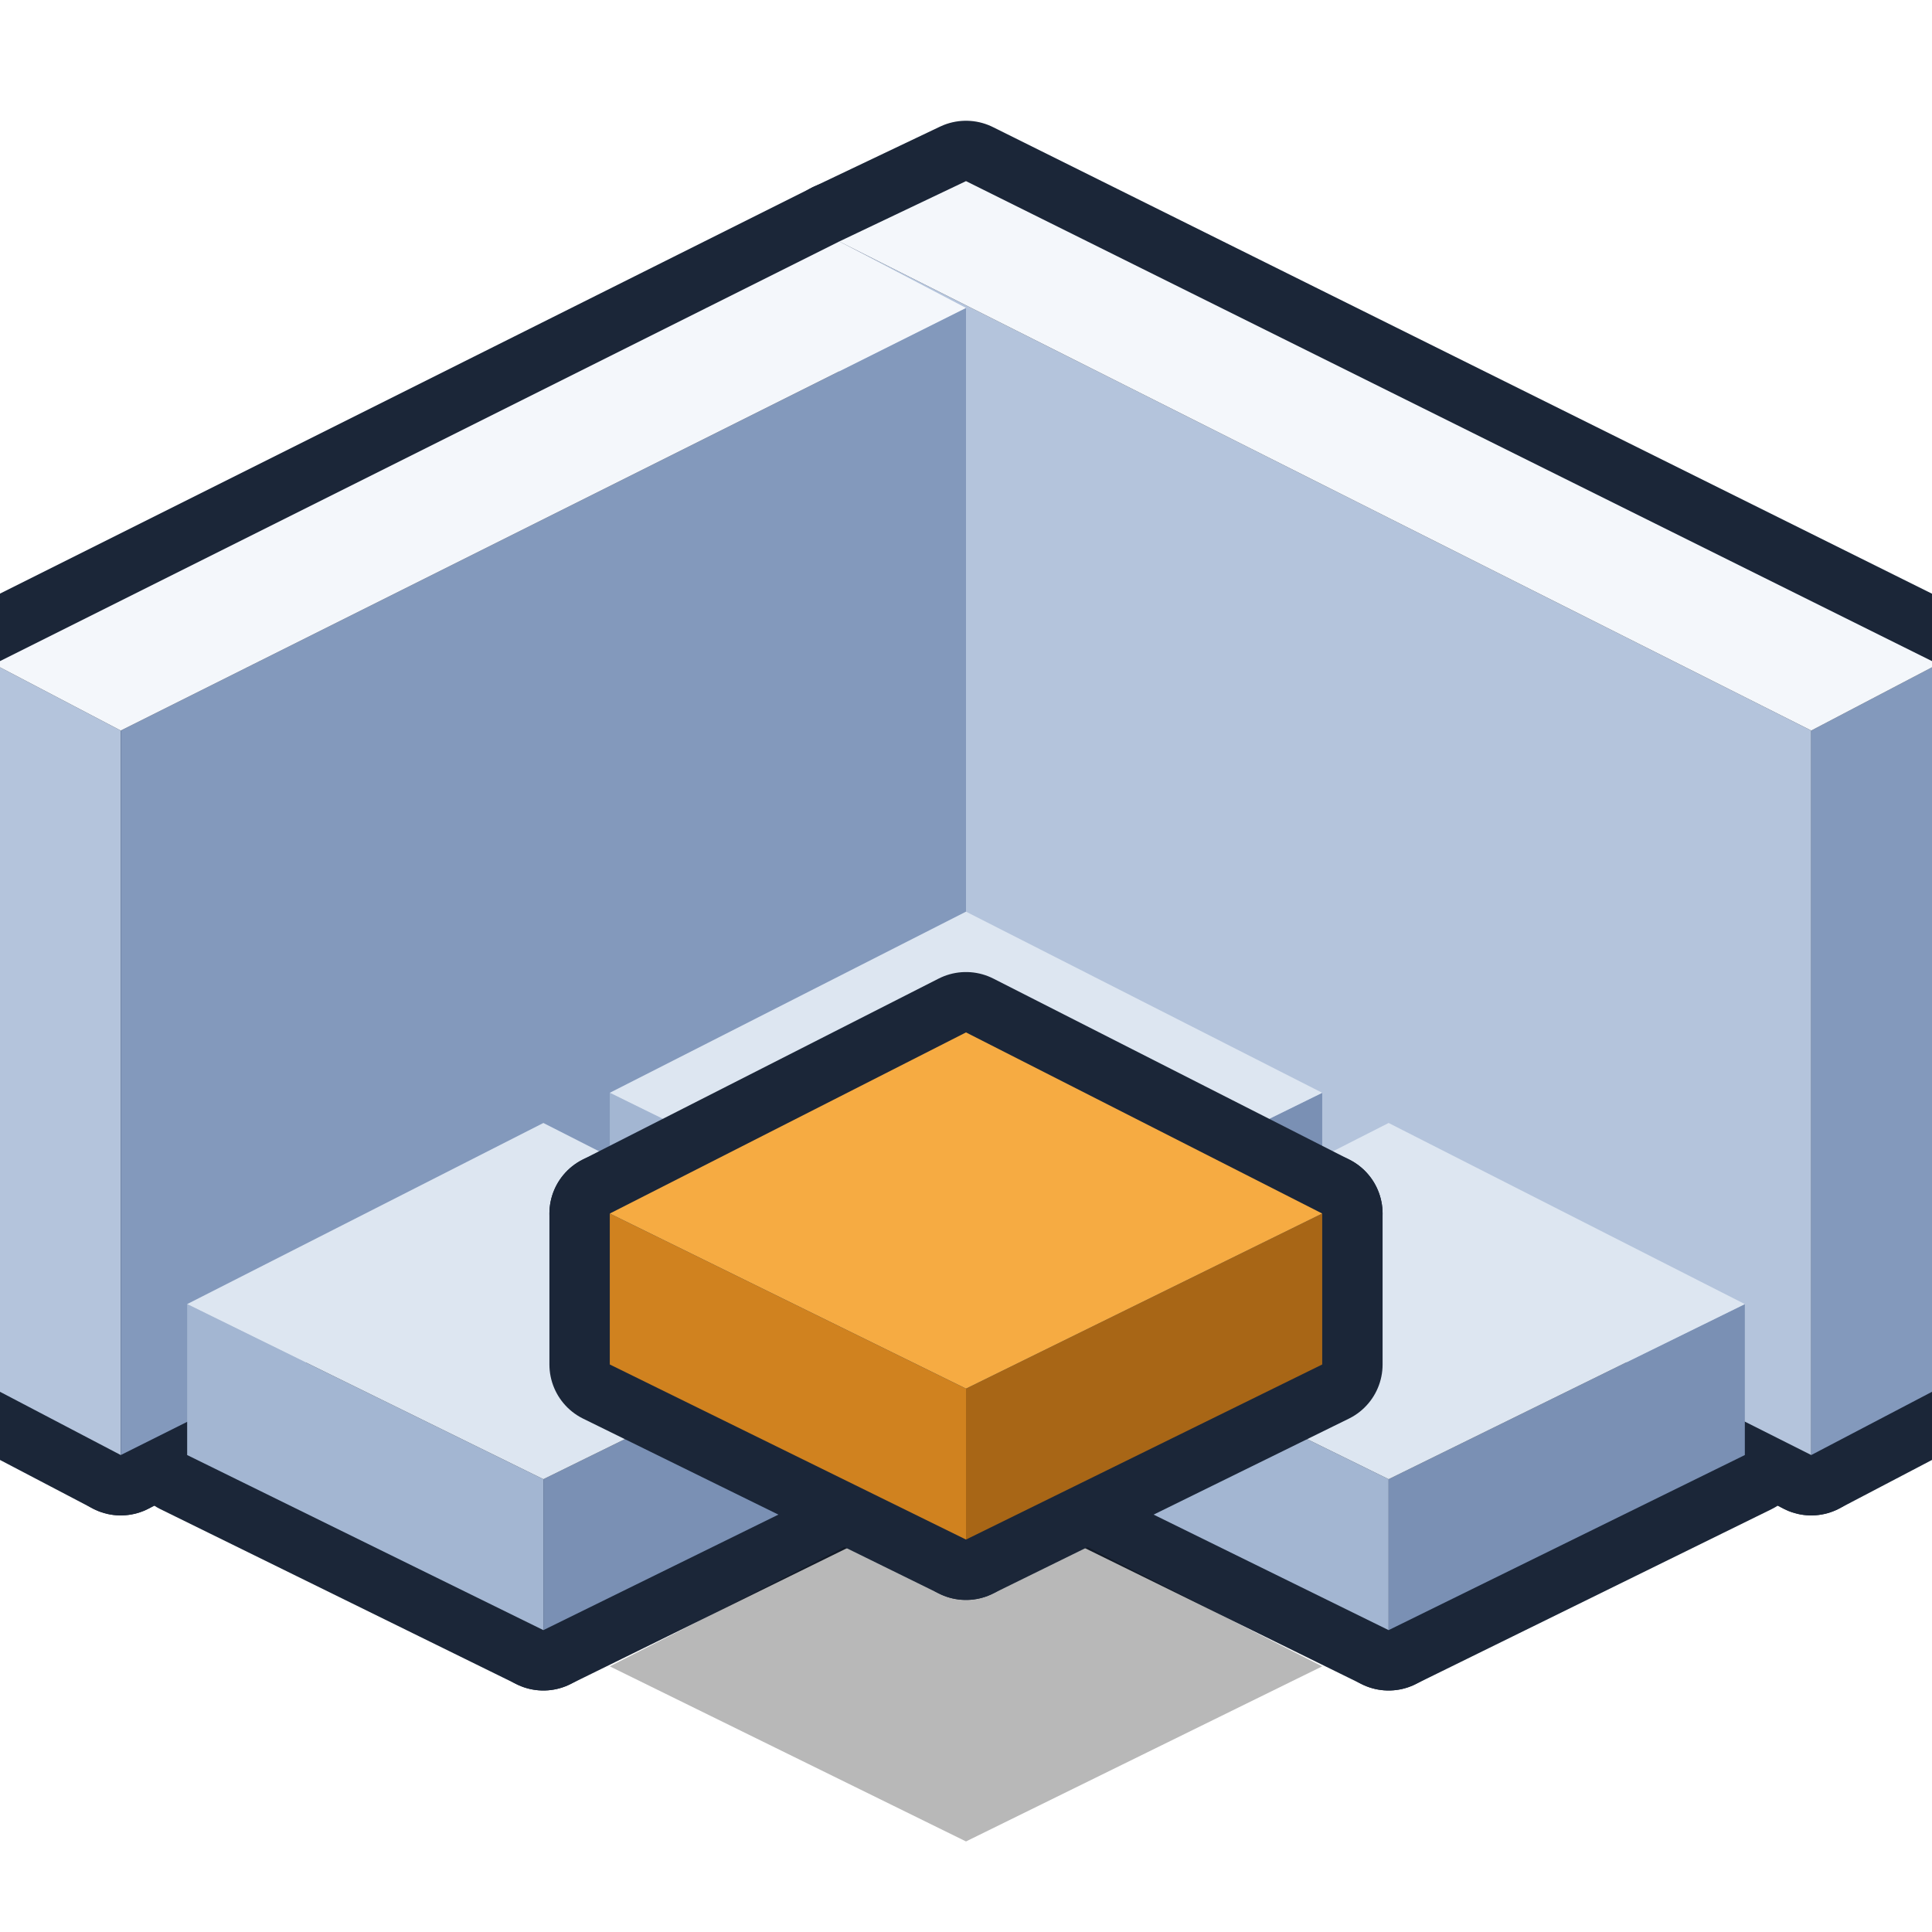
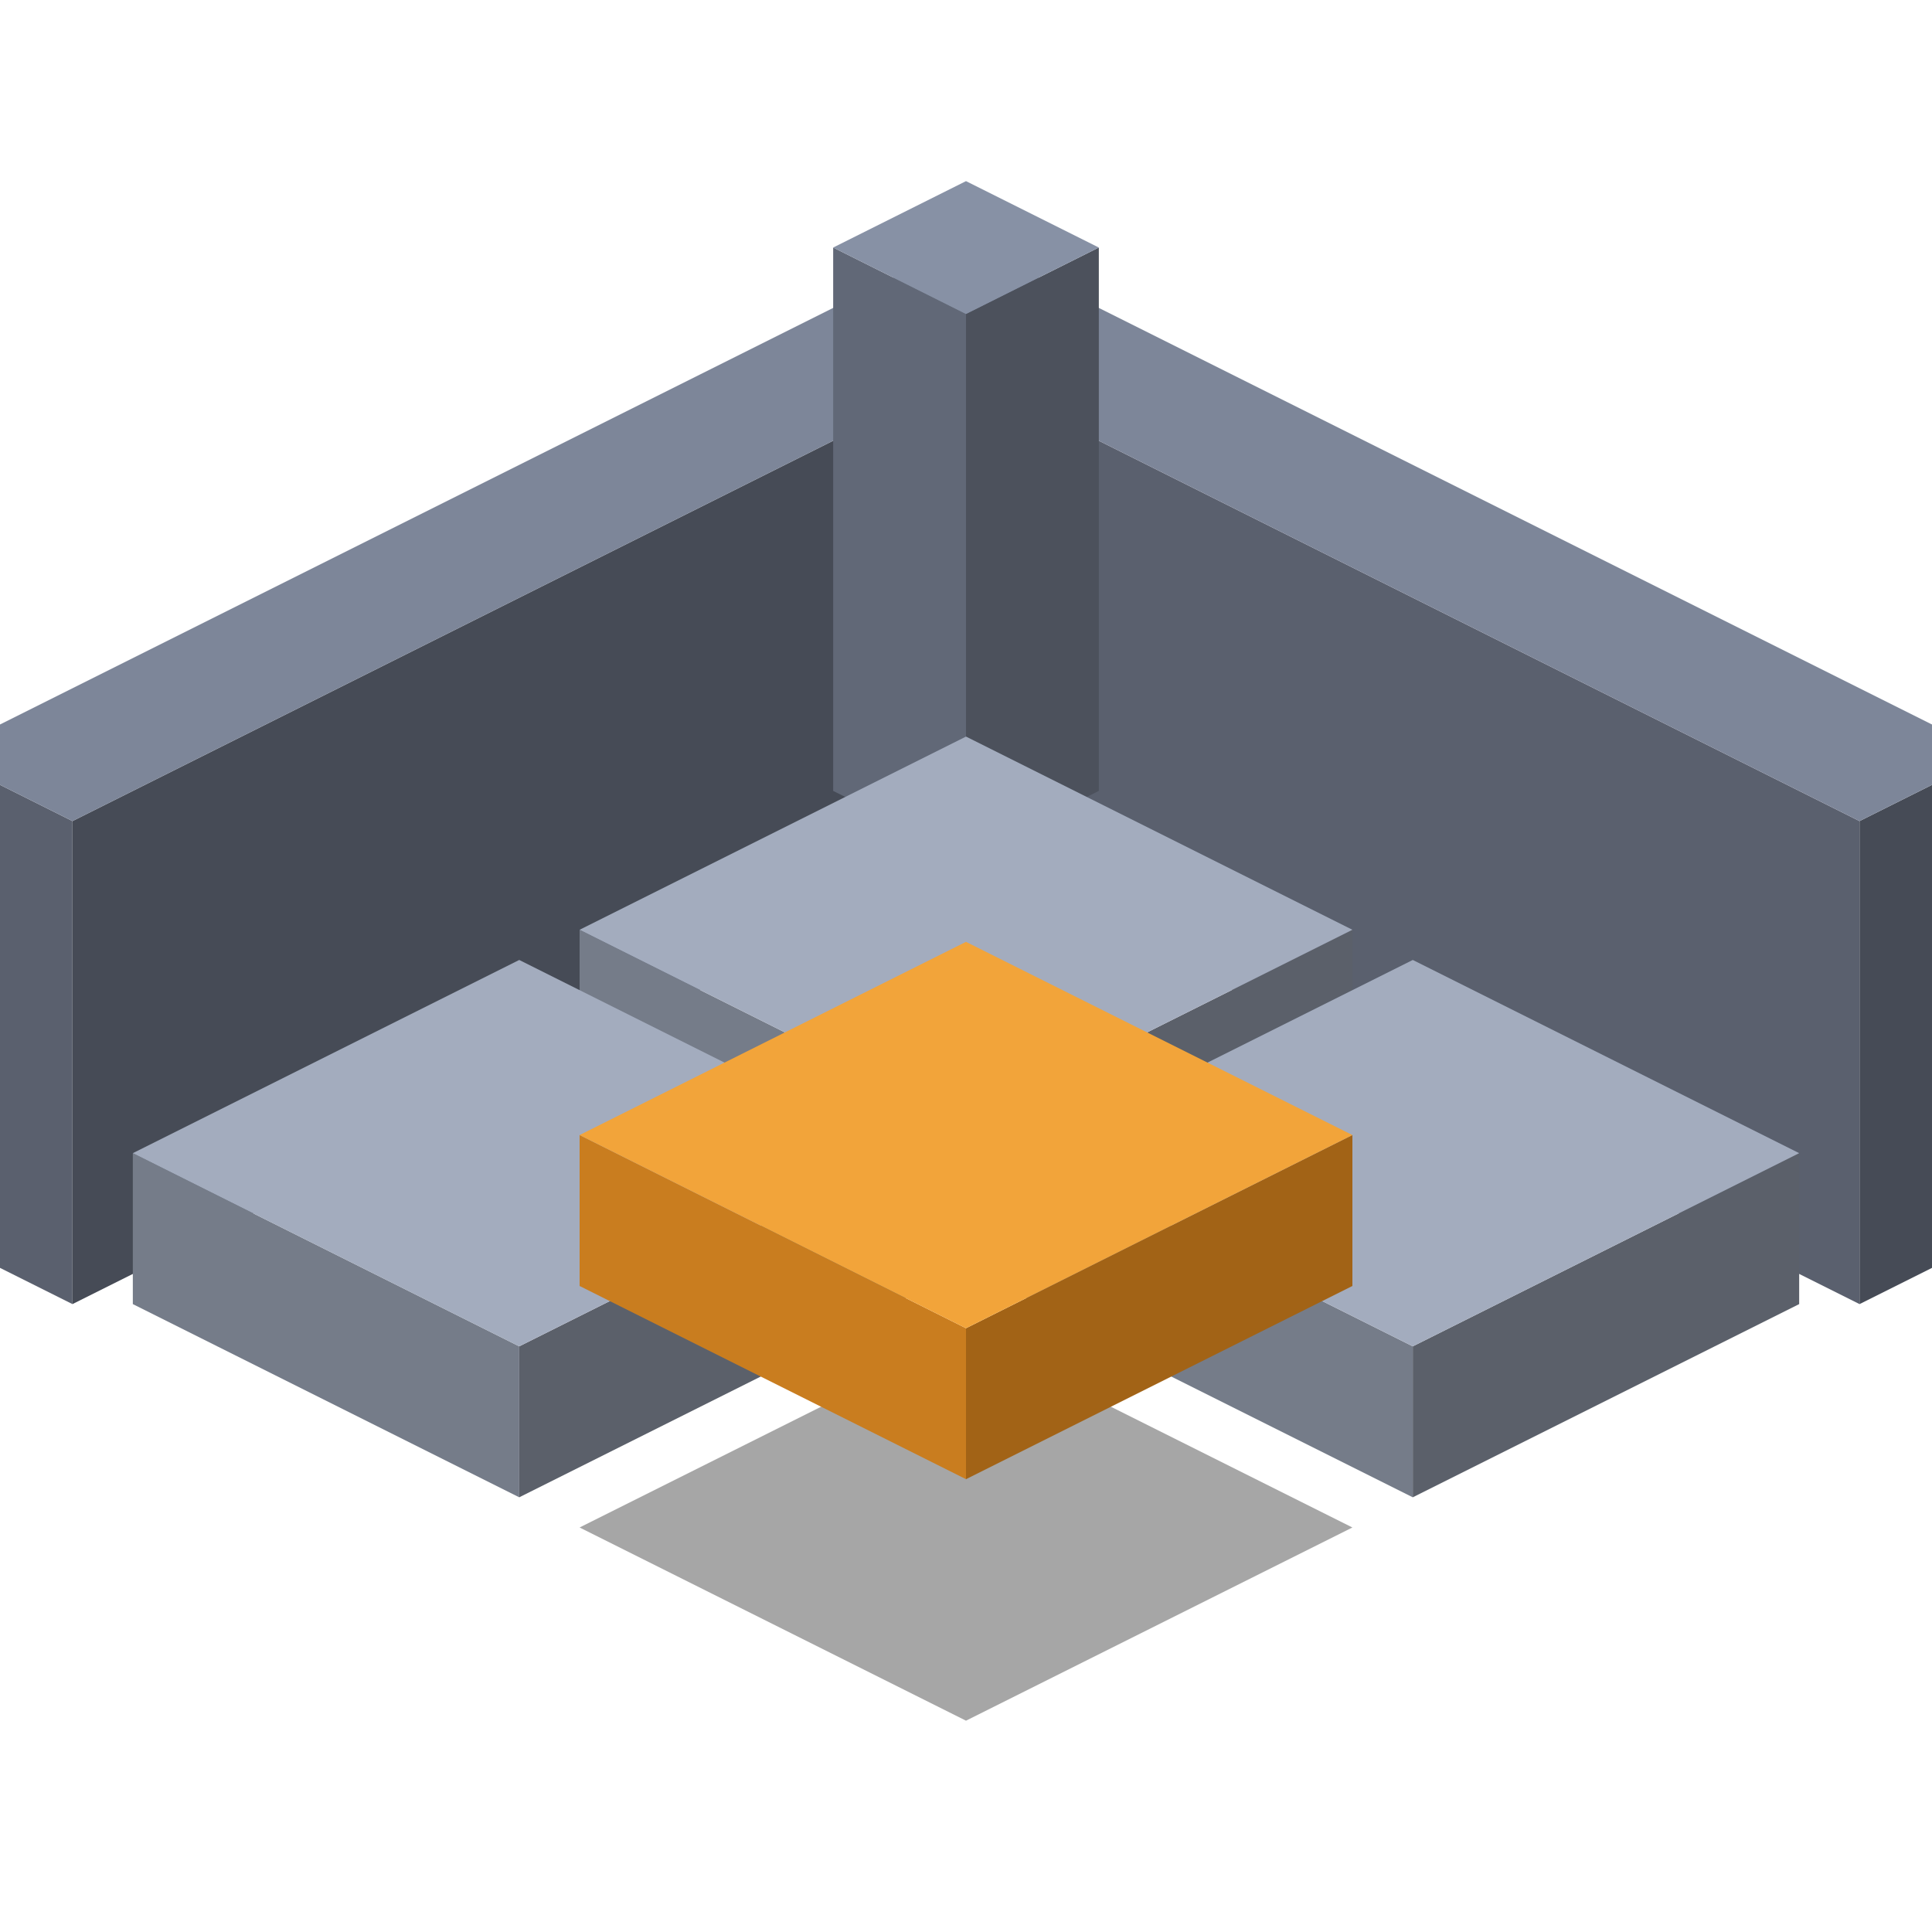
<svg xmlns="http://www.w3.org/2000/svg" viewBox="0 0 32 32" width="32" height="32">
-   <g fill="#1b2638" stroke="#1b2638" stroke-width="2" stroke-linejoin="round">
-     <polygon points="13.9,16 30,24.1 30,12.1 13.9,4" />
-     <polygon points="32.1,23 30,24.1 30,12.1 32.1,11" />
-     <polygon points="16,3 32.1,11 30,12.1 13.9,4" />
-     <polygon points="-0.1,23 2,24.1 2,12.1 -0.1,11" />
-     <polygon points="16,17.1 2,24.1 2,12.1 16,5.1" />
-     <polygon points="13.9,4 16,5.1 2,12.1 -0.1,11" />
-     <polygon points="10.1,20.6 16,23.5 16,21 10.1,18.1" />
-     <polygon points="21.9,20.6 16,23.5 16,21 21.9,18.1" />
-     <polygon points="16,15.1 21.9,18.1 16,21 10.1,18.1" />
-     <polygon points="17.1,24.1 23,27 23,24.5 17.1,21.6" />
-     <polygon points="28.9,24.1 23,27 23,24.5 28.9,21.6" />
-     <polygon points="23,18.6 28.9,21.6 23,24.5 17.1,21.6" />
-     <polygon points="3.1,24.1 9,27 9,24.5 3.1,21.6" />
-     <polygon points="14.9,24.1 9,27 9,24.5 14.9,21.6" />
-     <polygon points="9,18.6 14.9,21.6 9,24.5 3.1,21.6" />
-   </g>
-   <polygon points="13.9,16 30,24.1 30,12.1 13.9,4" fill="#b4c4dc" />
-   <polygon points="32.1,23 30,24.1 30,12.1 32.1,11" fill="#8399bc" />
-   <polygon points="16,3 32.1,11 30,12.1 13.9,4" fill="#f4f7fb" />
-   <polygon points="-0.1,23 2,24.1 2,12.1 -0.1,11" fill="#b4c4dc" />
-   <polygon points="16,17.1 2,24.1 2,12.1 16,5.1" fill="#8399bc" />
-   <polygon points="13.9,4 16,5.1 2,12.1 -0.1,11" fill="#f4f7fb" />
-   <polygon points="10.1,20.6 16,23.5 16,21 10.1,18.1" fill="#a3b6d2" />
-   <polygon points="21.9,20.6 16,23.5 16,21 21.9,18.1" fill="#7a90b4" />
-   <polygon points="16,15.1 21.9,18.1 16,21 10.1,18.1" fill="#dde6f1" />
-   <polygon points="17.1,24.1 23,27 23,24.5 17.1,21.6" fill="#a3b6d2" />
-   <polygon points="28.9,24.1 23,27 23,24.5 28.9,21.6" fill="#7a90b4" />
-   <polygon points="23,18.6 28.9,21.6 23,24.5 17.1,21.6" fill="#dde6f1" />
-   <polygon points="3.1,24.1 9,27 9,24.5 3.1,21.6" fill="#a3b6d2" />
-   <polygon points="14.9,24.1 9,27 9,24.5 14.9,21.6" fill="#7a90b4" />
-   <polygon points="9,18.6 14.9,21.6 9,24.5 3.1,21.6" fill="#dde6f1" />
-   <polygon points="16,24.6 21.9,27.6 16,30.5 10.1,27.6" fill="#000" fill-opacity="0.28" />
-   <g fill="#1b2638" stroke="#1b2638" stroke-width="2" stroke-linejoin="round">
-     <polygon points="10.1,22.6 16,25.5 16,23 10.1,20.1" />
-     <polygon points="21.9,22.6 16,25.5 16,23 21.9,20.1" />
-     <polygon points="16,17.1 21.9,20.1 16,23 10.1,20.1" />
-   </g>
-   <polygon points="10.1,22.6 16,25.5 16,23 10.1,20.1" fill="#d0821f" />
-   <polygon points="21.9,22.6 16,25.5 16,23 21.9,20.1" fill="#a86616" />
-   <polygon points="16,17.1 21.9,20.1 16,23 10.1,20.1" fill="#f6ab42" />
+   <polygon points="13.8,13.1 30.8,21.6 30.8,13.6 13.8,5.1" fill="#5a606e" />
+   <polygon points="33,20.5 30.8,21.6 30.8,13.6 33,12.5" fill="#464b56" />
+   <polygon points="16,4 33,12.5 30.8,13.6 13.8,5.1" fill="#7d8699" />
+   <polygon points="-1,20.5 1.2,21.6 1.2,13.6 -1,12.5" fill="#5a606e" />
+   <polygon points="16,14.2 1.2,21.6 1.2,13.6 16,6.2" fill="#464b56" />
+   <polygon points="13.8,5.1 16,6.2 1.2,13.6 -1,12.5" fill="#7d8699" />
+   <polygon points="13.8,13.1 16,14.2 16,5.2 13.8,4.1" fill="#616877" />
+   <polygon points="18.2,13.1 16,14.2 16,5.2 18.2,4.1" fill="#4c515c" />
+   <polygon points="16,3 18.2,4.1 16,5.2 13.8,4.1" fill="#8791a5" />
+   <polygon points="9.6,17.9 16,21.1 16,18.6 9.6,15.4" fill="#757c89" />
+   <polygon points="22.4,17.9 16,21.1 16,18.6 22.4,15.4" fill="#5b606a" />
+   <polygon points="16,12.2 22.4,15.4 16,18.6 9.6,15.4" fill="#a3acbe" />
+   <polygon points="17,21.6 23.4,24.8 23.4,22.3 17,19.1" fill="#757c89" />
+   <polygon points="29.8,21.6 23.4,24.8 23.4,22.3 29.8,19.1" fill="#5b606a" />
+   <polygon points="23.4,15.9 29.8,19.1 23.4,22.3 17,19.1" fill="#a3acbe" />
+   <polygon points="2.2,21.6 8.6,24.8 8.6,22.3 2.2,19.1" fill="#757c89" />
+   <polygon points="15,21.6 8.6,24.8 8.6,22.3 15,19.1" fill="#5b606a" />
+   <polygon points="8.6,15.9 15,19.1 8.6,22.3 2.2,19.1" fill="#a3acbe" />
+   <polygon points="16,22.1 22.4,25.3 16,28.5 9.6,25.3" fill="#000" fill-opacity="0.35" />
+   <polygon points="9.6,21.3 16,24.5 16,22 9.6,18.8" fill="#c97d1f" />
+   <polygon points="22.4,21.3 16,24.5 16,22 22.4,18.8" fill="#a26316" />
+   <polygon points="16,15.6 22.4,18.8 16,22 9.6,18.8" fill="#f2a43a" />
</svg>
